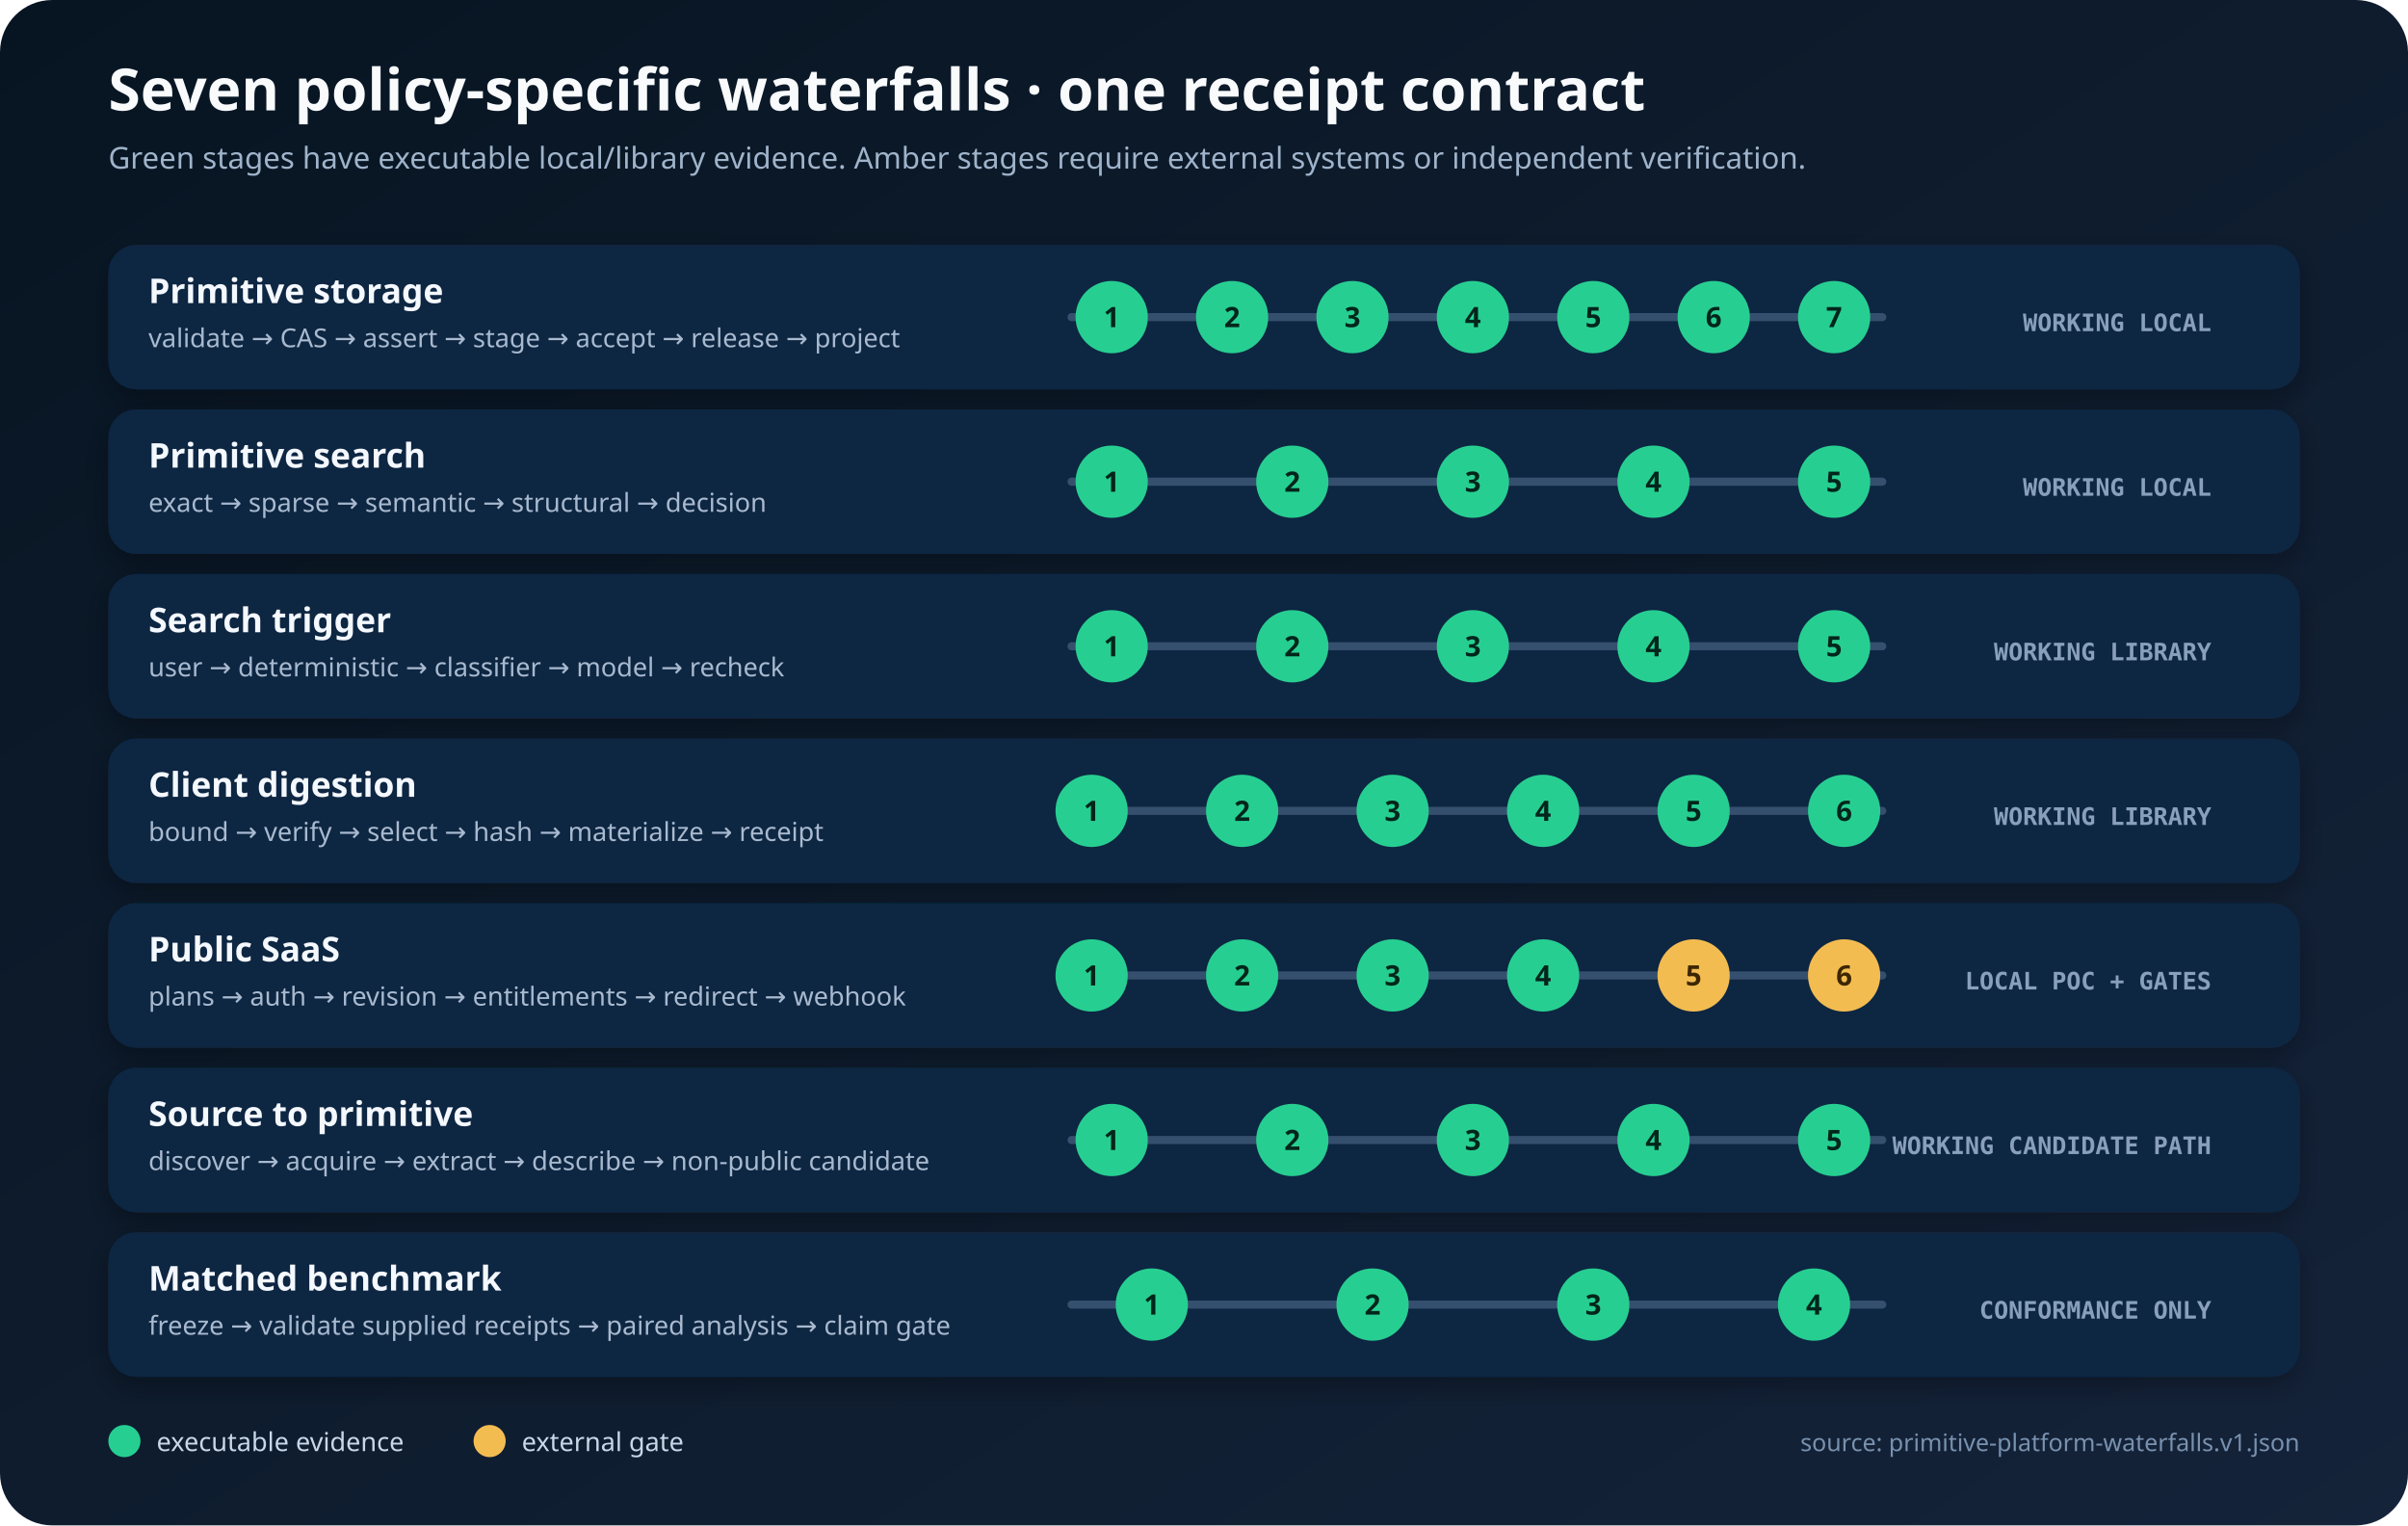
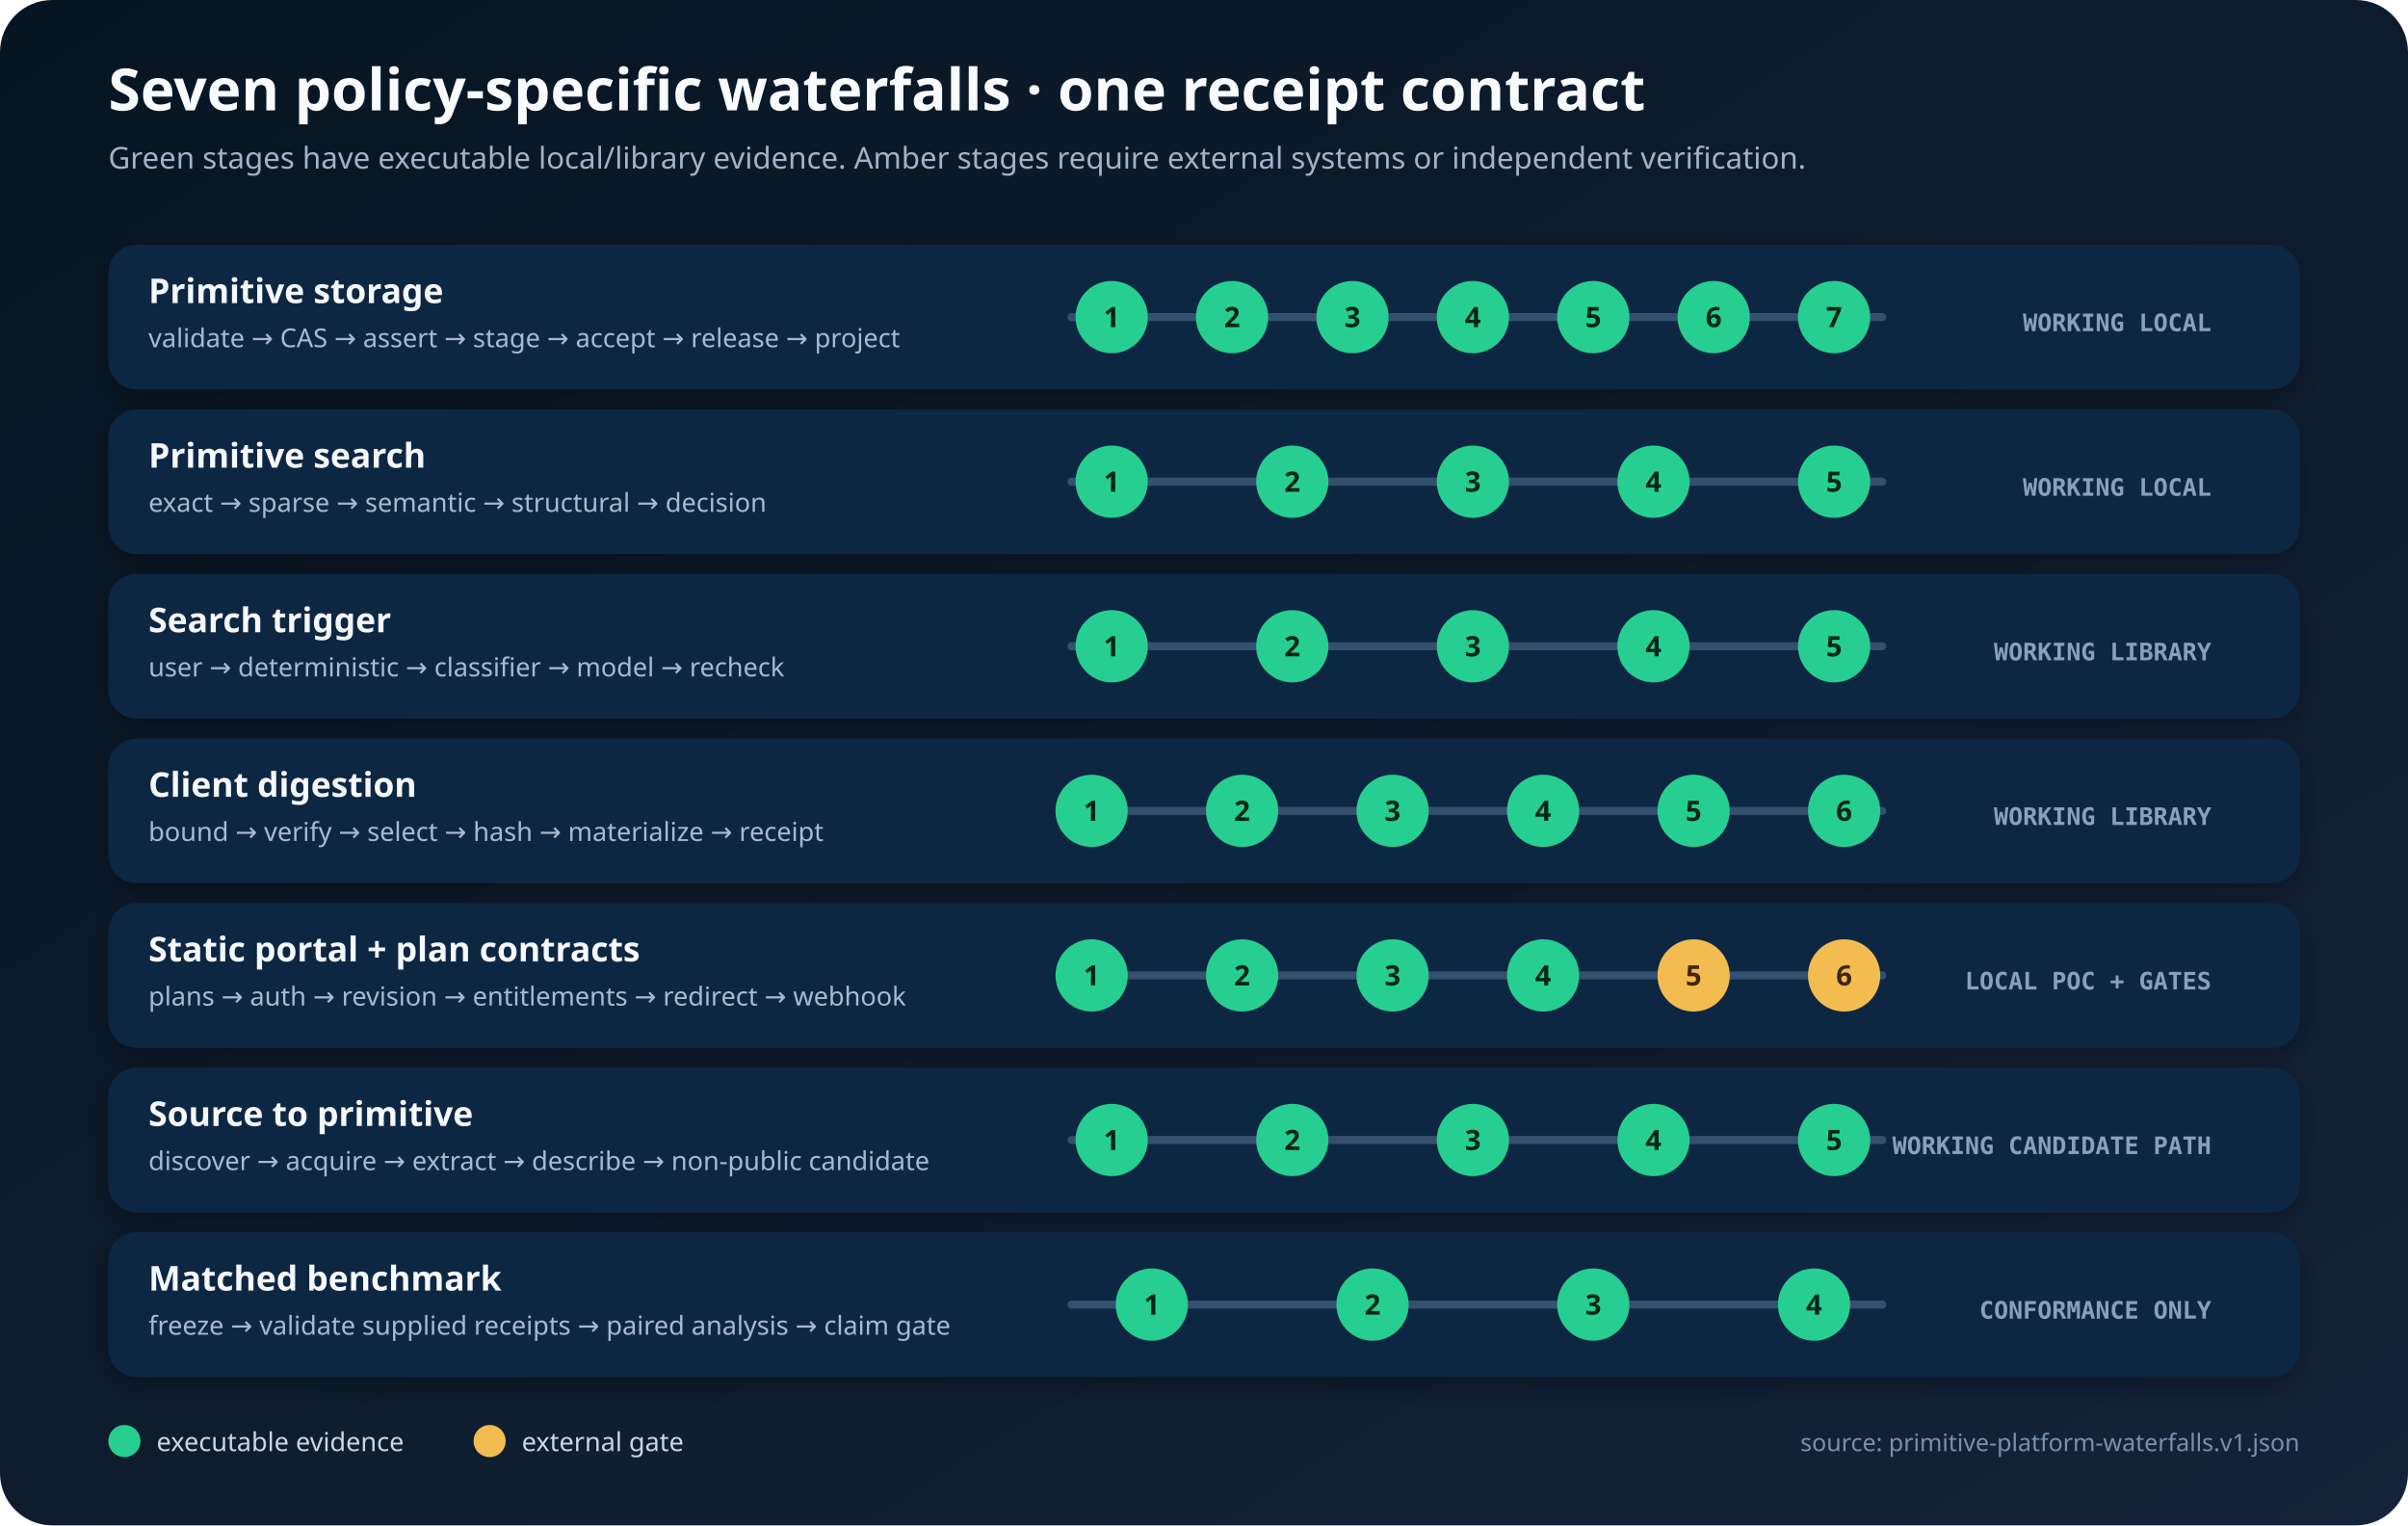
<svg xmlns="http://www.w3.org/2000/svg" width="1200" height="760" viewBox="0 0 1200 760" role="img" aria-labelledby="title desc">
  <defs>
    <linearGradient id="bg" x1="0" y1="0" x2="1" y2="1">
      <stop offset="0" stop-color="#071522" />
      <stop offset="1" stop-color="#15233a" />
    </linearGradient>
    <filter id="shadow" x="-20%" y="-20%" width="140%" height="140%">
      <feDropShadow dx="0" dy="5" stdDeviation="7" flood-color="#000" flood-opacity=".32" />
    </filter>
    <style>
      .label{font:700 17px system-ui,sans-serif;fill:#f4f8ff}.detail{font:13px system-ui,sans-serif;fill:#a8bad0}
      .num{font:800 14px system-ui,sans-serif;fill:#06251c;text-anchor:middle}.gate{font:800 14px system-ui,sans-serif;fill:#3c2700;text-anchor:middle}
      .status{font:700 12px ui-monospace,monospace;fill:#88a0bb}.line{stroke:#36506e;stroke-width:4;stroke-linecap:round}
    </style>
  </defs>
  <rect width="1200" height="760" rx="26" fill="url(#bg)" />
  <text x="54" y="55" fill="#f8fafc" font-family="system-ui,sans-serif" font-size="29" font-weight="800">Seven policy-specific waterfalls · one receipt contract</text>
  <text x="54" y="84" fill="#9fb3ca" font-family="system-ui,sans-serif" font-size="15">Green stages have executable local/library evidence. Amber stages require external systems or independent verification.</text>
  <g transform="translate(54 122)" filter="url(#shadow)">
    <rect width="1092" height="72" rx="14" fill="#112842" />
    <text class="label" x="20" y="29">Primitive storage</text>
    <text class="detail" x="20" y="51">validate → CAS → assert → stage → accept → release → project</text>
    <text class="status" x="1048" y="43" text-anchor="end">WORKING LOCAL</text>
    <line class="line" x1="480" y1="36" x2="884" y2="36" />
    <g transform="translate(500 36)">
      <circle r="18" fill="#26cf91" />
      <text class="num" y="5">1</text>
    </g>
    <g transform="translate(560 36)">
      <circle r="18" fill="#26cf91" />
      <text class="num" y="5">2</text>
    </g>
    <g transform="translate(620 36)">
      <circle r="18" fill="#26cf91" />
      <text class="num" y="5">3</text>
    </g>
    <g transform="translate(680 36)">
      <circle r="18" fill="#26cf91" />
      <text class="num" y="5">4</text>
    </g>
    <g transform="translate(740 36)">
      <circle r="18" fill="#26cf91" />
      <text class="num" y="5">5</text>
    </g>
    <g transform="translate(800 36)">
      <circle r="18" fill="#26cf91" />
      <text class="num" y="5">6</text>
    </g>
    <g transform="translate(860 36)">
      <circle r="18" fill="#26cf91" />
      <text class="num" y="5">7</text>
    </g>
  </g>
  <g transform="translate(54 204)" filter="url(#shadow)">
    <rect width="1092" height="72" rx="14" fill="#112842" />
    <text class="label" x="20" y="29">Primitive search</text>
    <text class="detail" x="20" y="51">exact → sparse → semantic → structural → decision</text>
    <text class="status" x="1048" y="43" text-anchor="end">WORKING LOCAL</text>
    <line class="line" x1="480" y1="36" x2="884" y2="36" />
    <g transform="translate(500 36)">
      <circle r="18" fill="#26cf91" />
      <text class="num" y="5">1</text>
    </g>
    <g transform="translate(590 36)">
      <circle r="18" fill="#26cf91" />
      <text class="num" y="5">2</text>
    </g>
    <g transform="translate(680 36)">
      <circle r="18" fill="#26cf91" />
      <text class="num" y="5">3</text>
    </g>
    <g transform="translate(770 36)">
      <circle r="18" fill="#26cf91" />
      <text class="num" y="5">4</text>
    </g>
    <g transform="translate(860 36)">
      <circle r="18" fill="#26cf91" />
      <text class="num" y="5">5</text>
    </g>
  </g>
  <g transform="translate(54 286)" filter="url(#shadow)">
    <rect width="1092" height="72" rx="14" fill="#112842" />
    <text class="label" x="20" y="29">Search trigger</text>
    <text class="detail" x="20" y="51">user → deterministic → classifier → model → recheck</text>
    <text class="status" x="1048" y="43" text-anchor="end">WORKING LIBRARY</text>
    <line class="line" x1="480" y1="36" x2="884" y2="36" />
    <g transform="translate(500 36)">
      <circle r="18" fill="#26cf91" />
      <text class="num" y="5">1</text>
    </g>
    <g transform="translate(590 36)">
      <circle r="18" fill="#26cf91" />
      <text class="num" y="5">2</text>
    </g>
    <g transform="translate(680 36)">
      <circle r="18" fill="#26cf91" />
      <text class="num" y="5">3</text>
    </g>
    <g transform="translate(770 36)">
      <circle r="18" fill="#26cf91" />
      <text class="num" y="5">4</text>
    </g>
    <g transform="translate(860 36)">
      <circle r="18" fill="#26cf91" />
      <text class="num" y="5">5</text>
    </g>
  </g>
  <g transform="translate(54 368)" filter="url(#shadow)">
    <rect width="1092" height="72" rx="14" fill="#112842" />
    <text class="label" x="20" y="29">Client digestion</text>
    <text class="detail" x="20" y="51">bound → verify → select → hash → materialize → receipt</text>
    <text class="status" x="1048" y="43" text-anchor="end">WORKING LIBRARY</text>
    <line class="line" x1="480" y1="36" x2="884" y2="36" />
    <g transform="translate(490 36)">
      <circle r="18" fill="#26cf91" />
      <text class="num" y="5">1</text>
    </g>
    <g transform="translate(565 36)">
      <circle r="18" fill="#26cf91" />
      <text class="num" y="5">2</text>
    </g>
    <g transform="translate(640 36)">
      <circle r="18" fill="#26cf91" />
      <text class="num" y="5">3</text>
    </g>
    <g transform="translate(715 36)">
      <circle r="18" fill="#26cf91" />
      <text class="num" y="5">4</text>
    </g>
    <g transform="translate(790 36)">
      <circle r="18" fill="#26cf91" />
      <text class="num" y="5">5</text>
    </g>
    <g transform="translate(865 36)">
      <circle r="18" fill="#26cf91" />
      <text class="num" y="5">6</text>
    </g>
  </g>
  <g transform="translate(54 450)" filter="url(#shadow)">
    <rect width="1092" height="72" rx="14" fill="#112842" />
-     <text class="label" x="20" y="29">Public SaaS</text>
+     <text class="label" x="20" y="29">Static portal + plan contracts</text>
    <text class="detail" x="20" y="51">plans → auth → revision → entitlements → redirect → webhook</text>
    <text class="status" x="1048" y="43" text-anchor="end">LOCAL POC + GATES</text>
    <line class="line" x1="480" y1="36" x2="884" y2="36" />
    <g transform="translate(490 36)">
      <circle r="18" fill="#26cf91" />
      <text class="num" y="5">1</text>
    </g>
    <g transform="translate(565 36)">
      <circle r="18" fill="#26cf91" />
      <text class="num" y="5">2</text>
    </g>
    <g transform="translate(640 36)">
      <circle r="18" fill="#26cf91" />
      <text class="num" y="5">3</text>
    </g>
    <g transform="translate(715 36)">
      <circle r="18" fill="#26cf91" />
      <text class="num" y="5">4</text>
    </g>
    <g transform="translate(790 36)">
      <circle r="18" fill="#f3bc51" />
      <text class="gate" y="5">5</text>
    </g>
    <g transform="translate(865 36)">
      <circle r="18" fill="#f3bc51" />
      <text class="gate" y="5">6</text>
    </g>
  </g>
  <g transform="translate(54 532)" filter="url(#shadow)">
    <rect width="1092" height="72" rx="14" fill="#112842" />
    <text class="label" x="20" y="29">Source to primitive</text>
    <text class="detail" x="20" y="51">discover → acquire → extract → describe → non-public candidate</text>
    <text class="status" x="1048" y="43" text-anchor="end">WORKING CANDIDATE PATH</text>
    <line class="line" x1="480" y1="36" x2="884" y2="36" />
    <g transform="translate(500 36)">
      <circle r="18" fill="#26cf91" />
      <text class="num" y="5">1</text>
    </g>
    <g transform="translate(590 36)">
      <circle r="18" fill="#26cf91" />
      <text class="num" y="5">2</text>
    </g>
    <g transform="translate(680 36)">
      <circle r="18" fill="#26cf91" />
      <text class="num" y="5">3</text>
    </g>
    <g transform="translate(770 36)">
      <circle r="18" fill="#26cf91" />
      <text class="num" y="5">4</text>
    </g>
    <g transform="translate(860 36)">
      <circle r="18" fill="#26cf91" />
      <text class="num" y="5">5</text>
    </g>
  </g>
  <g transform="translate(54 614)" filter="url(#shadow)">
    <rect width="1092" height="72" rx="14" fill="#112842" />
    <text class="label" x="20" y="29">Matched benchmark</text>
    <text class="detail" x="20" y="51">freeze → validate supplied receipts → paired analysis → claim gate</text>
    <text class="status" x="1048" y="43" text-anchor="end">CONFORMANCE ONLY</text>
    <line class="line" x1="480" y1="36" x2="884" y2="36" />
    <g transform="translate(520 36)">
      <circle r="18" fill="#26cf91" />
      <text class="num" y="5">1</text>
    </g>
    <g transform="translate(630 36)">
      <circle r="18" fill="#26cf91" />
      <text class="num" y="5">2</text>
    </g>
    <g transform="translate(740 36)">
      <circle r="18" fill="#26cf91" />
      <text class="num" y="5">3</text>
    </g>
    <g transform="translate(850 36)">
      <circle r="18" fill="#26cf91" />
      <text class="num" y="5">4</text>
    </g>
  </g>
  <g transform="translate(54 718)" font-family="system-ui,sans-serif">
    <circle cx="8" cy="0" r="8" fill="#26cf91" />
    <text x="24" y="5" fill="#c9d7e8" font-size="13">executable evidence</text>
    <circle cx="190" cy="0" r="8" fill="#f3bc51" />
    <text x="206" y="5" fill="#c9d7e8" font-size="13">external gate</text>
    <text x="1092" y="5" text-anchor="end" fill="#7891ae" font-size="12">source: primitive-platform-waterfalls.v1.json</text>
  </g>
</svg>
